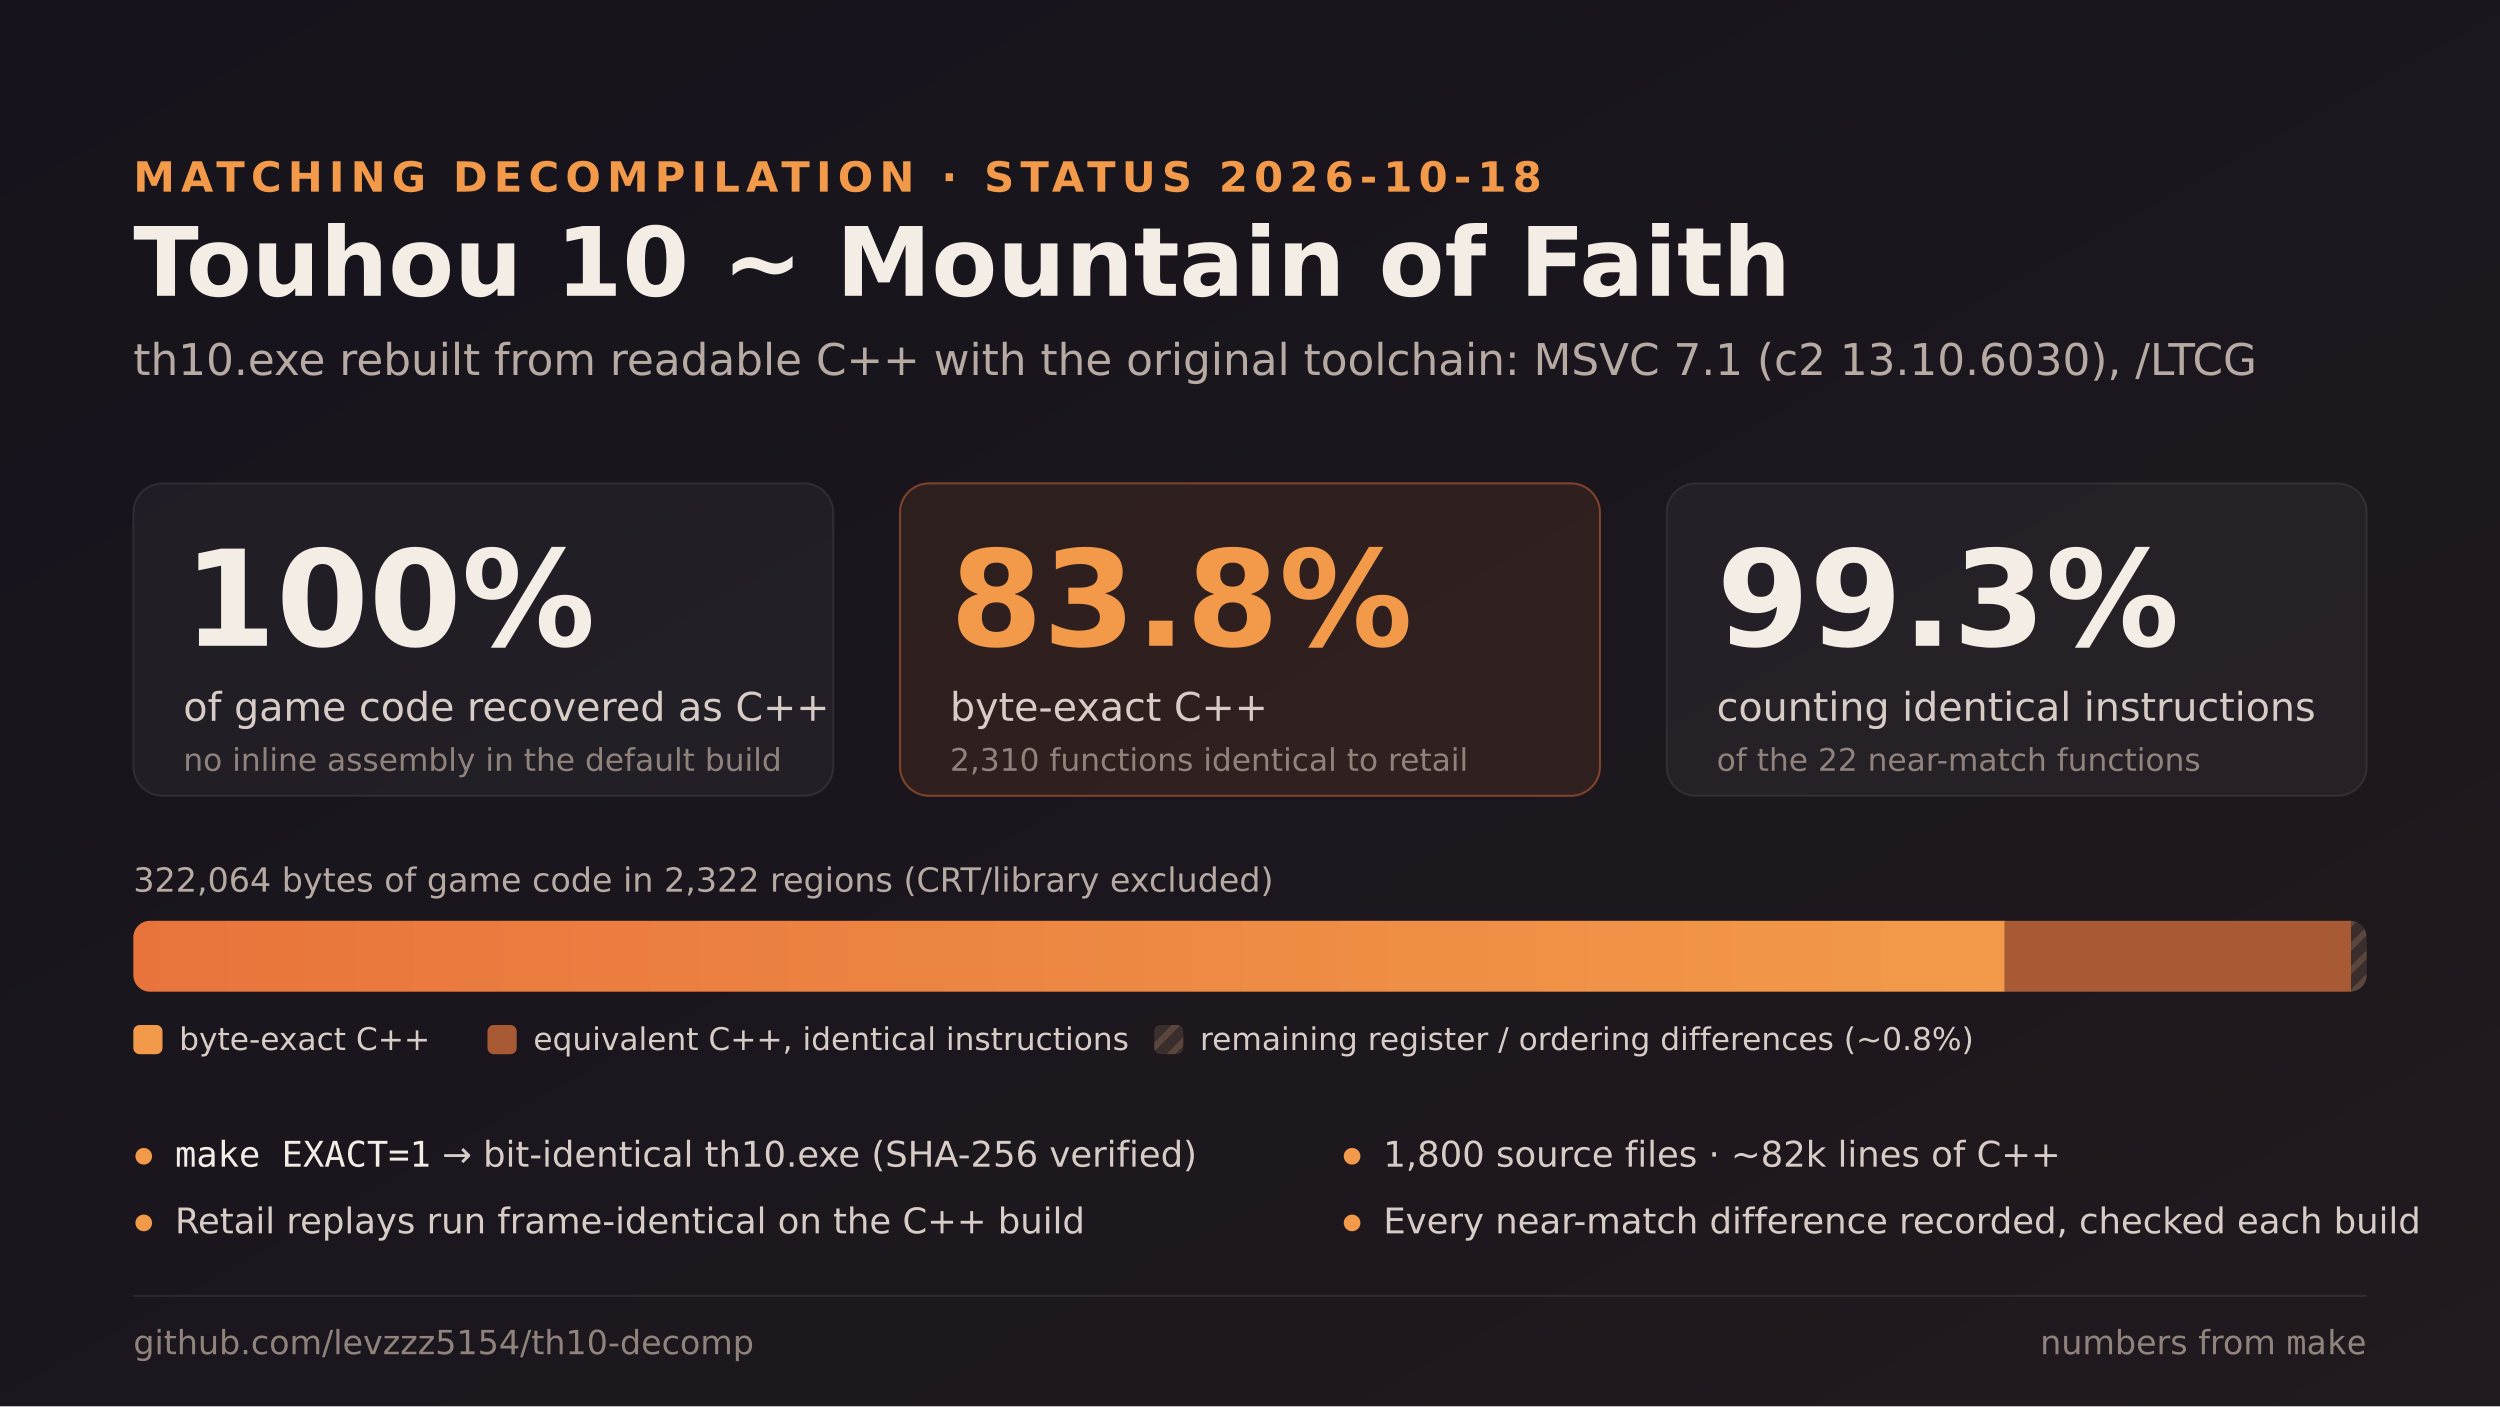
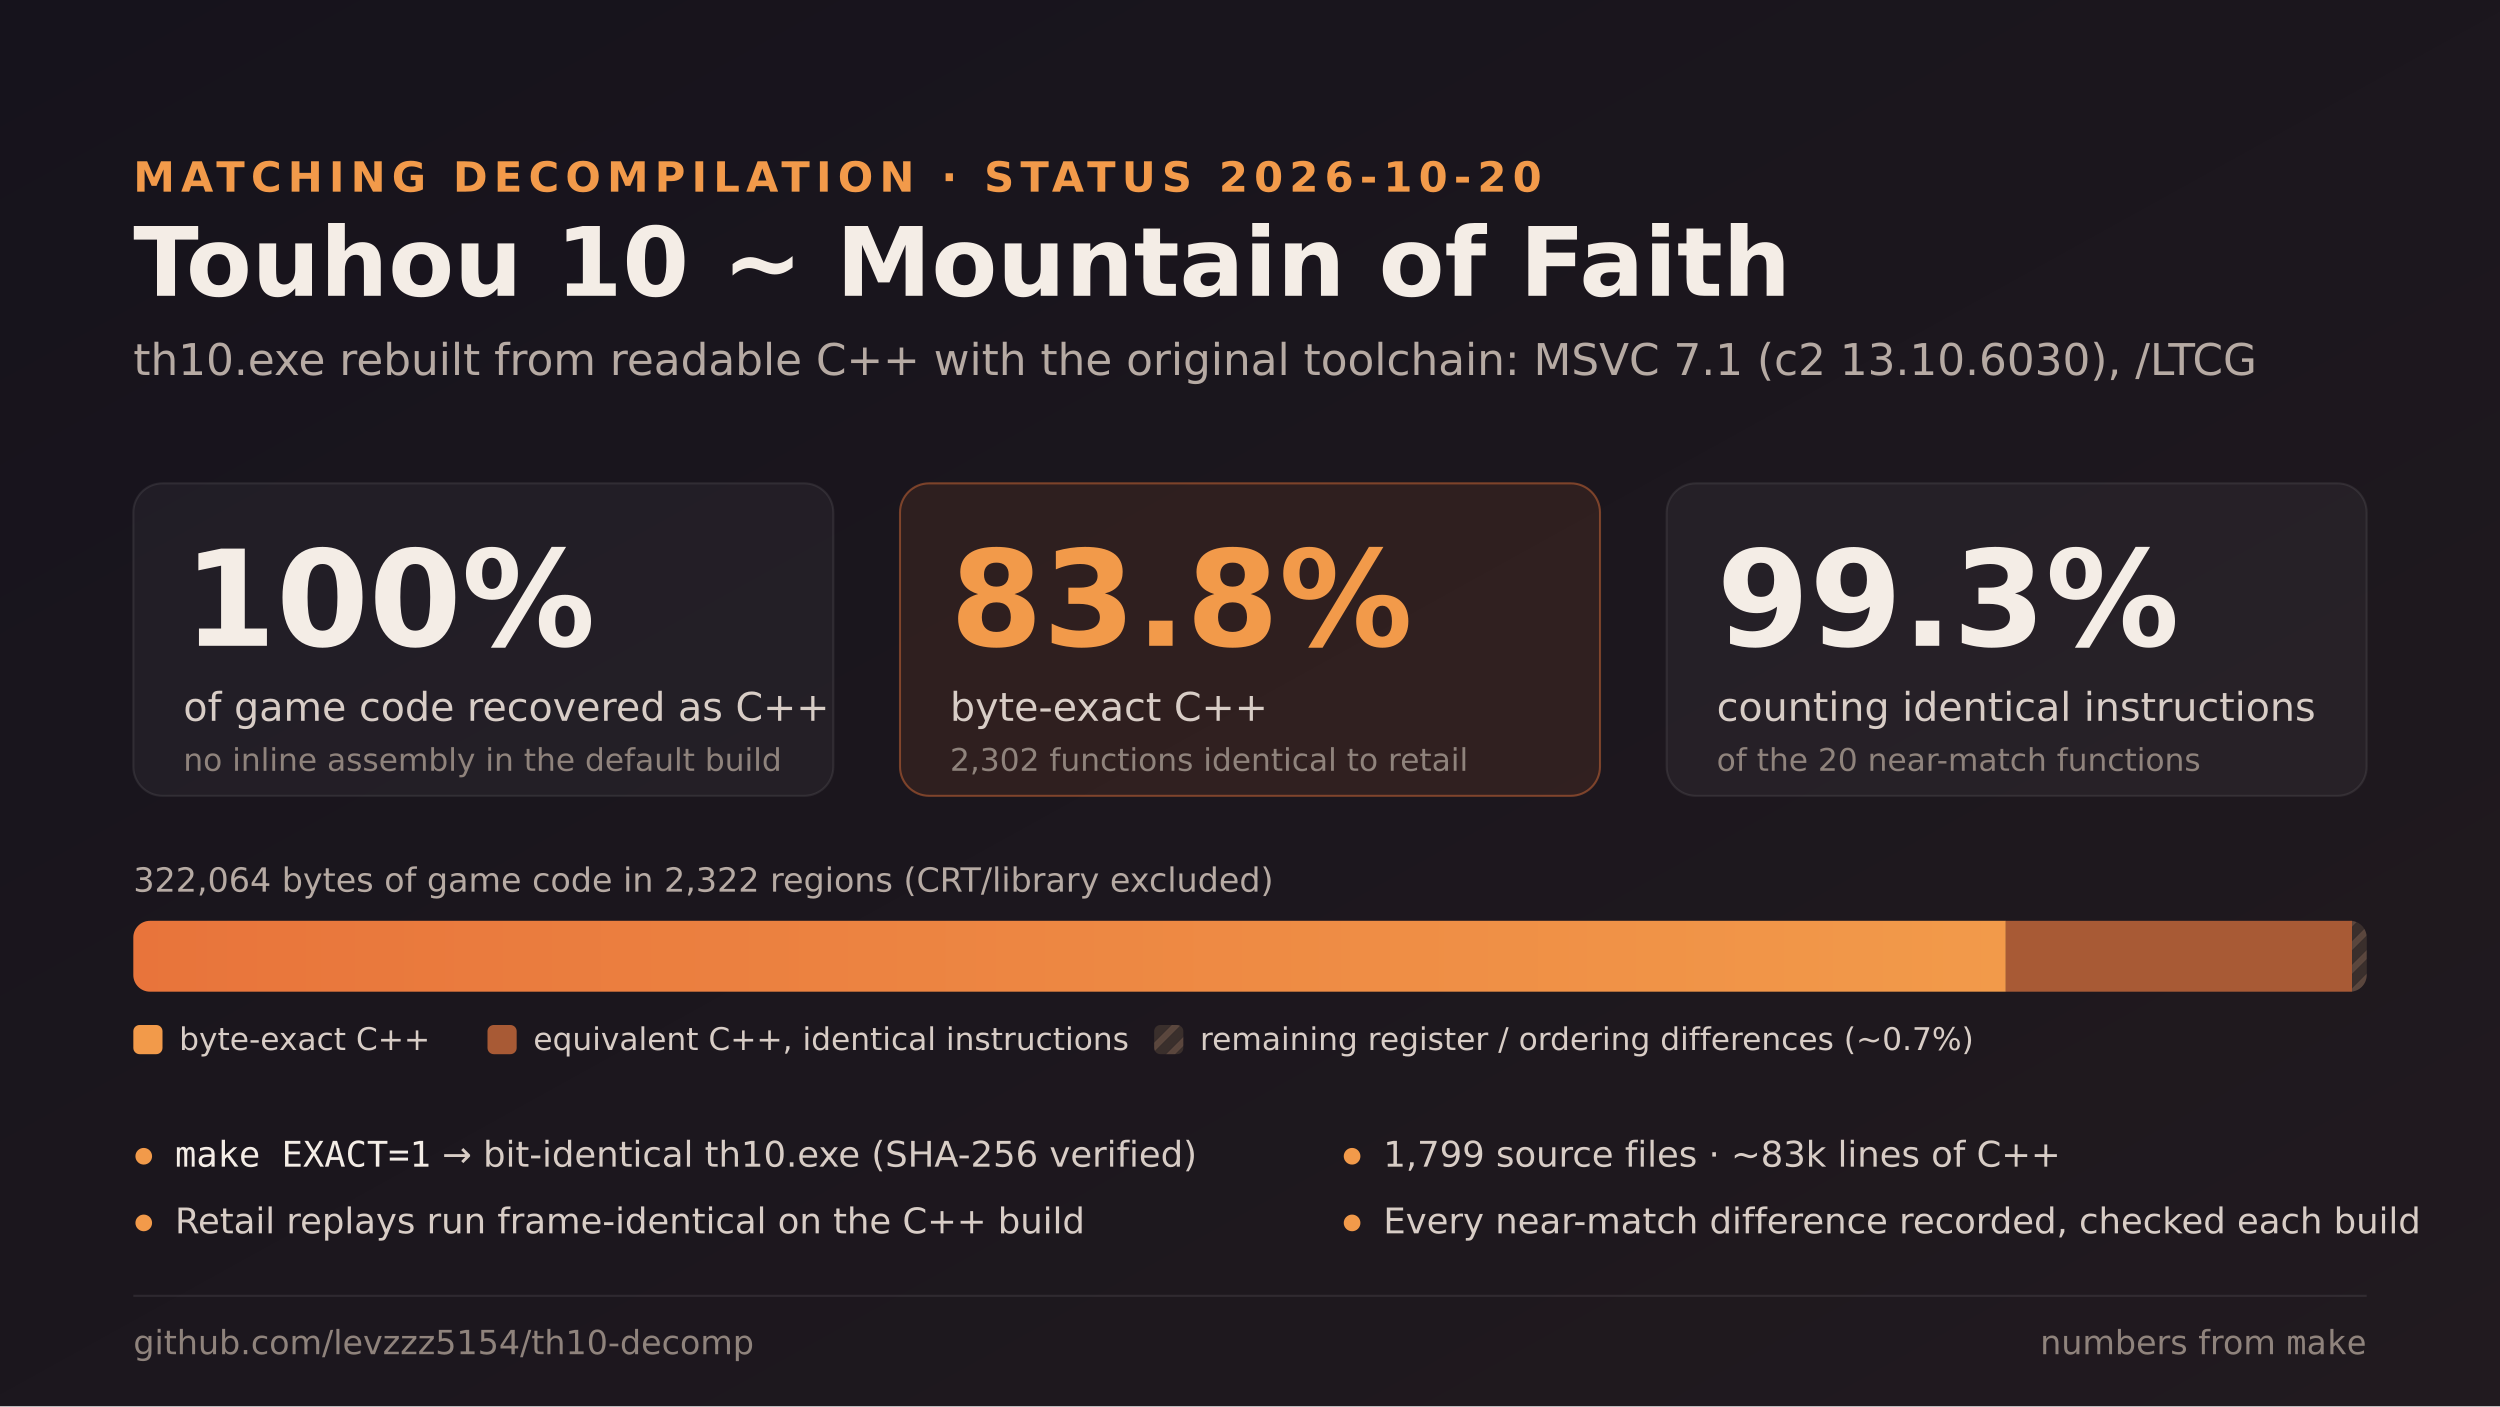
<svg xmlns="http://www.w3.org/2000/svg" width="1200" height="675" viewBox="0 0 1200 675">
  <defs>
    <linearGradient id="bg" x1="0" y1="0" x2="1" y2="1">
      <stop offset="0" stop-color="#16131c" />
      <stop offset="1" stop-color="#211a1f" />
    </linearGradient>
    <linearGradient id="exact" x1="0" y1="0" x2="1" y2="0">
      <stop offset="0" stop-color="#e8743b" />
      <stop offset="1" stop-color="#f29a4a" />
    </linearGradient>
    <pattern id="hatch" width="8" height="8" patternUnits="userSpaceOnUse" patternTransform="rotate(45)">
      <rect width="8" height="8" fill="#3a2f2c" />
      <rect width="3" height="8" fill="#5a463d" />
    </pattern>
  </defs>
  <rect width="1200" height="675" fill="url(#bg)" />
  <g font-family="Fira Sans, DejaVu Sans, sans-serif">
-     <text x="64" y="92" font-size="20" fill="#f29a4a" letter-spacing="3" font-weight="600">MATCHING DECOMPILATION · STATUS 2026-10-18</text>
+     <text x="64" y="92" font-size="20" fill="#f29a4a" letter-spacing="3" font-weight="600">MATCHING DECOMPILATION · STATUS 2026-10-20</text>
    <text x="64" y="142" font-size="46" fill="#f4ede6" font-weight="700">Touhou 10 ~ Mountain of Faith</text>
    <text x="64" y="180" font-size="21" fill="#b6aaa3">th10.exe rebuilt from readable C++ with the original toolchain: MSVC 7.1 (c2 13.10.6030), /LTCG</text>
    <g transform="translate(64 232)">
      <rect width="336" height="150" rx="14" fill="#ffffff" fill-opacity="0.04" stroke="#ffffff" stroke-opacity="0.08" />
      <text x="24" y="78" font-size="64" font-weight="700" fill="#f4ede6">100%</text>
      <text x="24" y="114" font-size="19" fill="#d8cdc6">of game code recovered as C++</text>
      <text x="24" y="138" font-size="15" fill="#8f837c">no inline assembly in the default build</text>
    </g>
    <g transform="translate(432 232)">
      <rect width="336" height="150" rx="14" fill="#e8743b" fill-opacity="0.10" stroke="#e8743b" stroke-opacity="0.45" />
      <text x="24" y="78" font-size="64" font-weight="700" fill="#f29a4a">83.8%</text>
      <text x="24" y="114" font-size="19" fill="#d8cdc6">byte-exact C++</text>
-       <text x="24" y="138" font-size="15" fill="#8f837c">2,310 functions identical to retail</text>
+       <text x="24" y="138" font-size="15" fill="#8f837c">2,302 functions identical to retail</text>
    </g>
    <g transform="translate(800 232)">
      <rect width="336" height="150" rx="14" fill="#ffffff" fill-opacity="0.04" stroke="#ffffff" stroke-opacity="0.08" />
      <text x="24" y="78" font-size="64" font-weight="700" fill="#f4ede6">99.3%</text>
      <text x="24" y="114" font-size="19" fill="#d8cdc6">counting identical instructions</text>
-       <text x="24" y="138" font-size="15" fill="#8f837c">of the 22 near-match functions</text>
+       <text x="24" y="138" font-size="15" fill="#8f837c">of the 20 near-match functions</text>
    </g>
    <text x="64" y="428" font-size="16" fill="#b6aaa3">322,064 bytes of game code in 2,322 regions (CRT/library excluded)</text>
    <g transform="translate(64 442)">
      <rect width="1072" height="34" rx="8" fill="#2c2427" />
-       <path d="M8,0 H898.3 V34 H8 A8,8 0 0 1 0,26 V8 A8,8 0 0 1 8,0 Z" fill="url(#exact)" />
-       <rect x="898.3" width="166.2" height="34" fill="#a85a35" />
-       <path d="M1064.5,0 H1064 A8,8 0 0 1 1072,8 V26 A8,8 0 0 1 1064,34 H1064.5 Z" fill="url(#hatch)" />
+       <path d="M8,0 H898.8 V34 H8 A8,8 0 0 1 0,26 V8 A8,8 0 0 1 8,0 Z" fill="url(#exact)" />
+       <rect x="898.8" width="166.2" height="34" fill="#a85a35" />
+       <path d="M1065.0,0 H1064 A8,8 0 0 1 1072,8 V26 A8,8 0 0 1 1064,34 H1065.0 Z" fill="url(#hatch)" />
    </g>
    <g font-size="15" fill="#d8cdc6" transform="translate(64 504)">
      <rect y="-12" width="14" height="14" rx="3" fill="#f29a4a" />
      <text x="22" y="0">byte-exact C++</text>
      <rect x="170" y="-12" width="14" height="14" rx="3" fill="#a85a35" />
      <text x="192" y="0">equivalent C++, identical instructions</text>
      <rect x="490" y="-12" width="14" height="14" rx="3" fill="url(#hatch)" />
-       <text x="512" y="0">remaining register / ordering differences (~0.8%)</text>
+       <text x="512" y="0">remaining register / ordering differences (~0.7%)</text>
    </g>
    <g font-size="17" fill="#d8cdc6" transform="translate(64 560)">
      <circle cx="5" cy="-5" r="4" fill="#f29a4a" />
      <text x="20" y="0">
        <tspan font-family="DejaVu Sans Mono, monospace" fill="#f4ede6">make EXACT=1</tspan> → bit-identical th10.exe (SHA-256 verified)</text>
      <circle cx="5" cy="27" r="4" fill="#f29a4a" />
      <text x="20" y="32">Retail replays run frame-identical on the C++ build</text>
      <circle cx="585" cy="-5" r="4" fill="#f29a4a" />
-       <text x="600" y="0">1,800 source files · ~82k lines of C++</text>
+       <text x="600" y="0">1,799 source files · ~83k lines of C++</text>
      <circle cx="585" cy="27" r="4" fill="#f29a4a" />
      <text x="600" y="32">Every near-match difference recorded, checked each build</text>
    </g>
    <line x1="64" y1="622" x2="1136" y2="622" stroke="#ffffff" stroke-opacity="0.08" />
    <text x="64" y="650" font-size="16" fill="#8f837c">github.com/levzzz5154/th10-decomp</text>
    <text x="1136" y="650" font-size="16" fill="#8f837c" text-anchor="end">numbers from <tspan font-family="DejaVu Sans Mono, monospace">make</tspan>
    </text>
  </g>
</svg>
